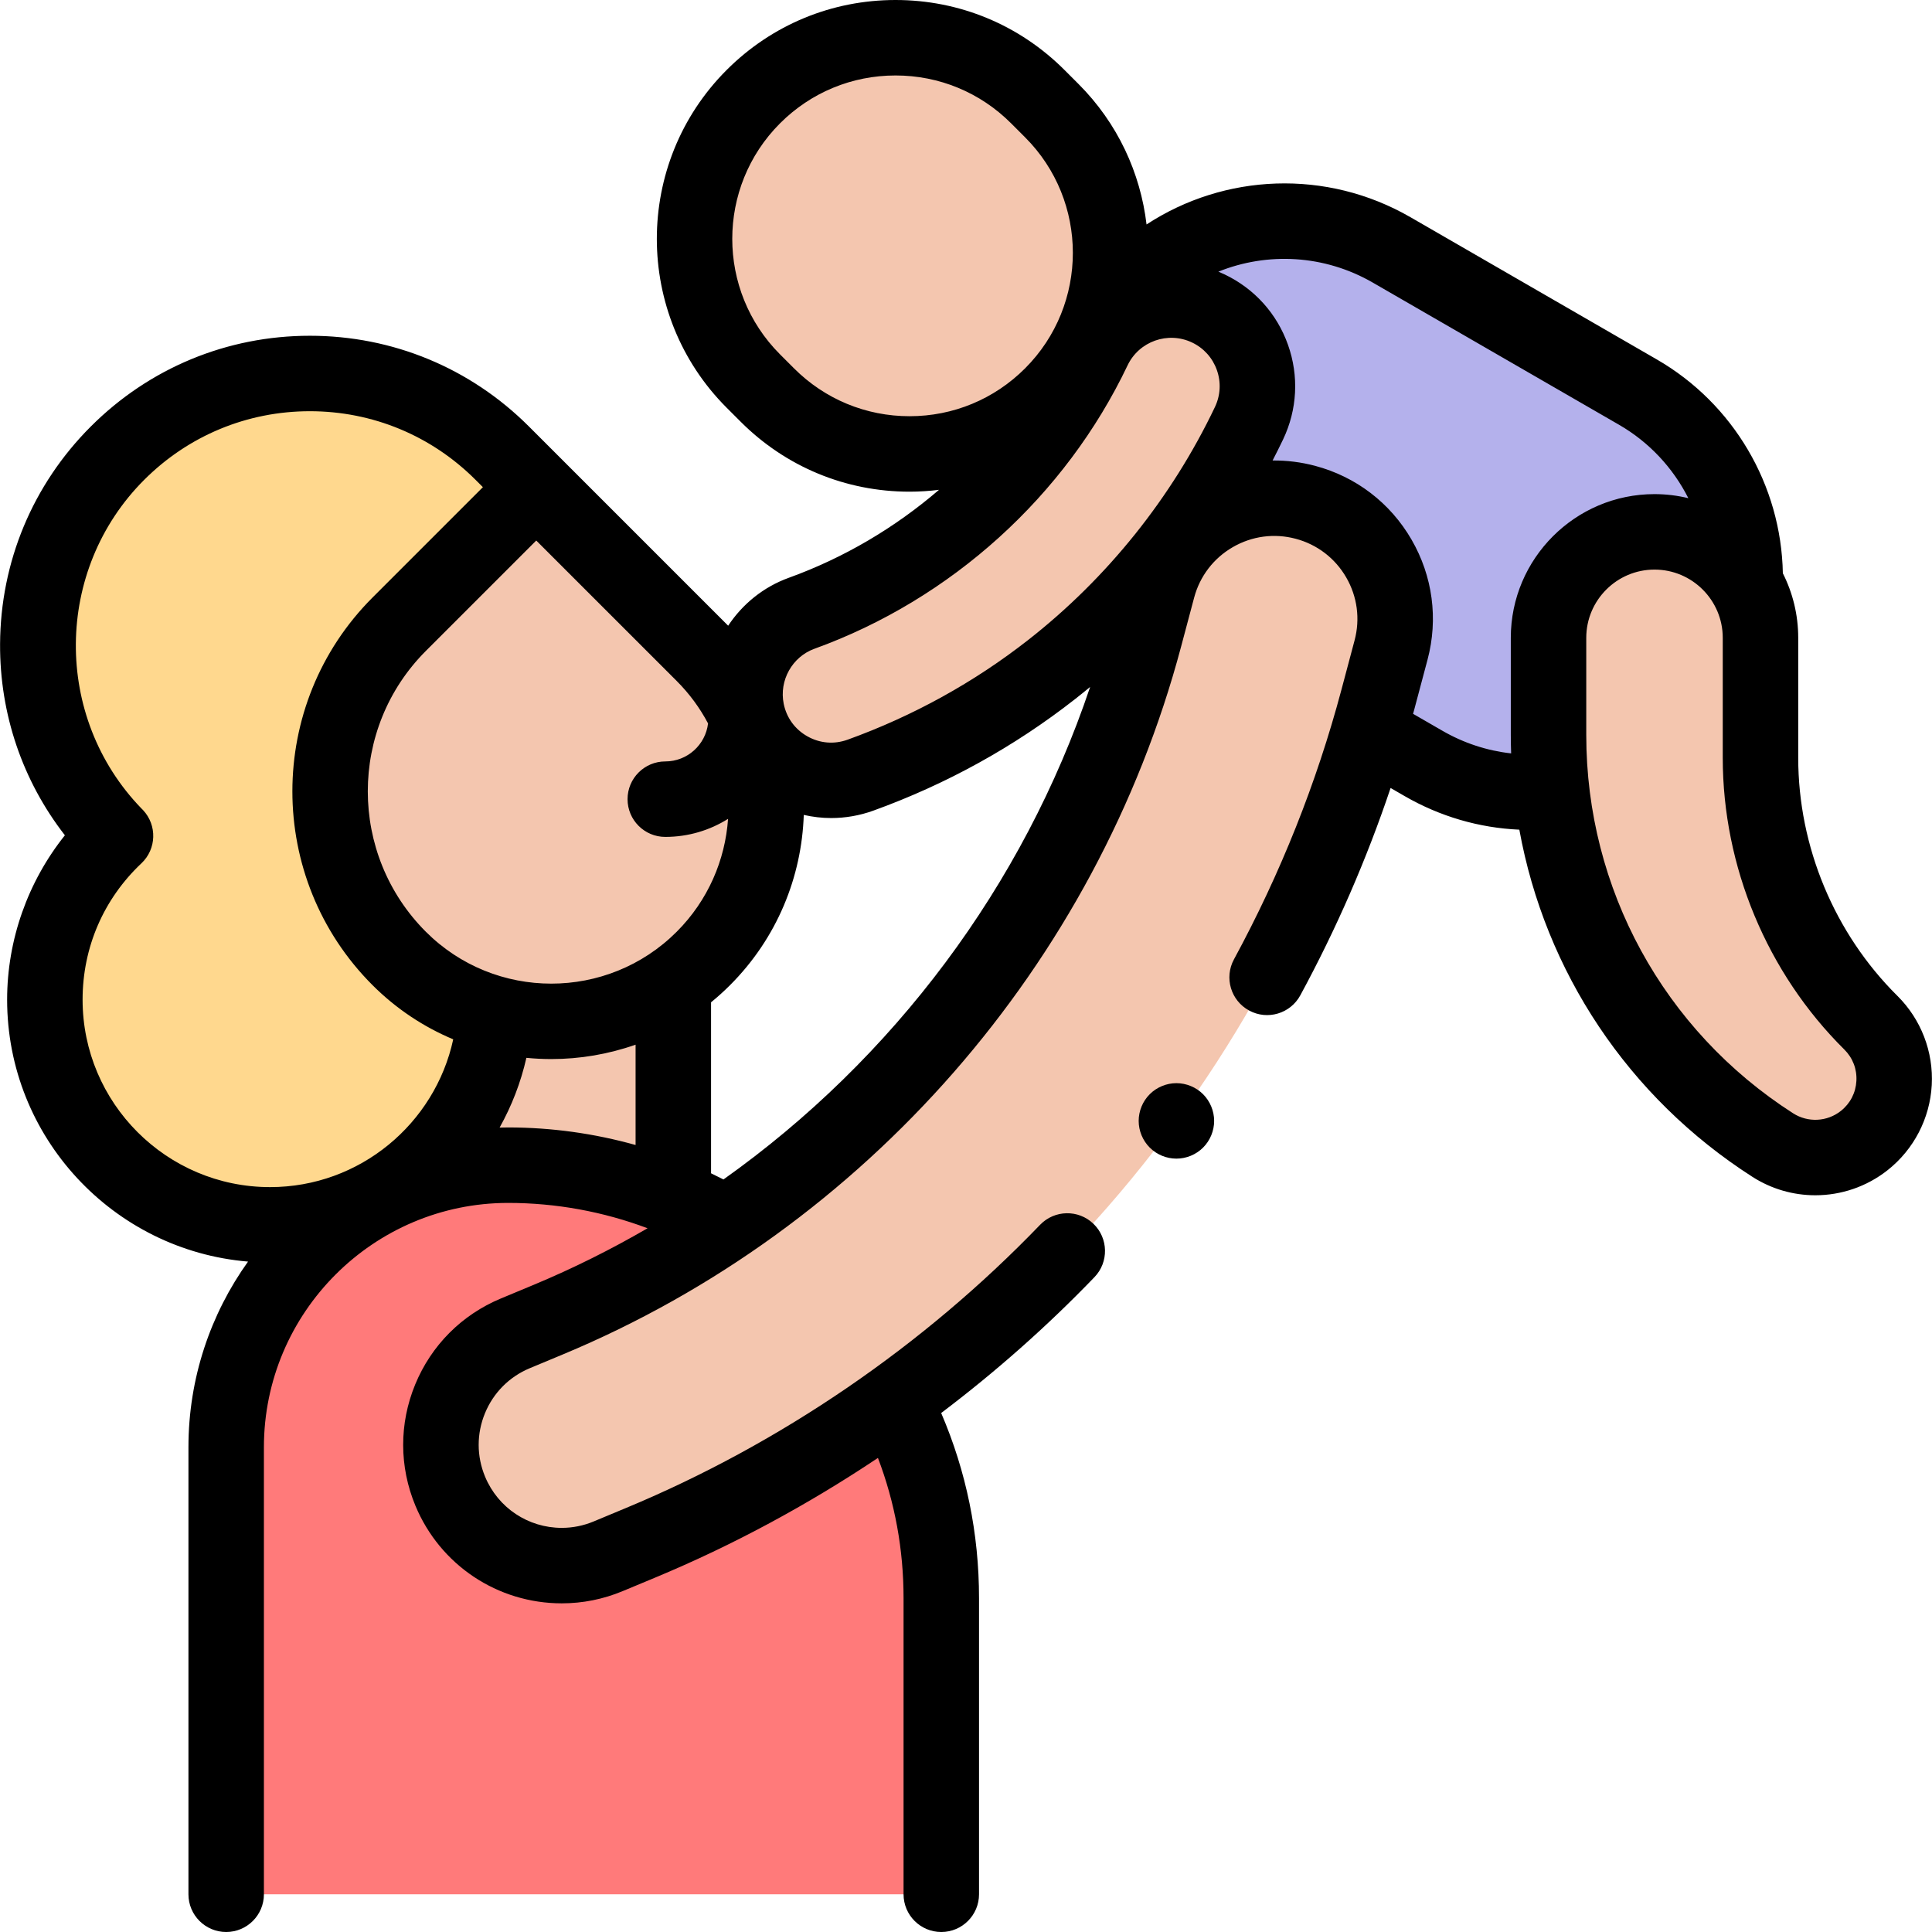
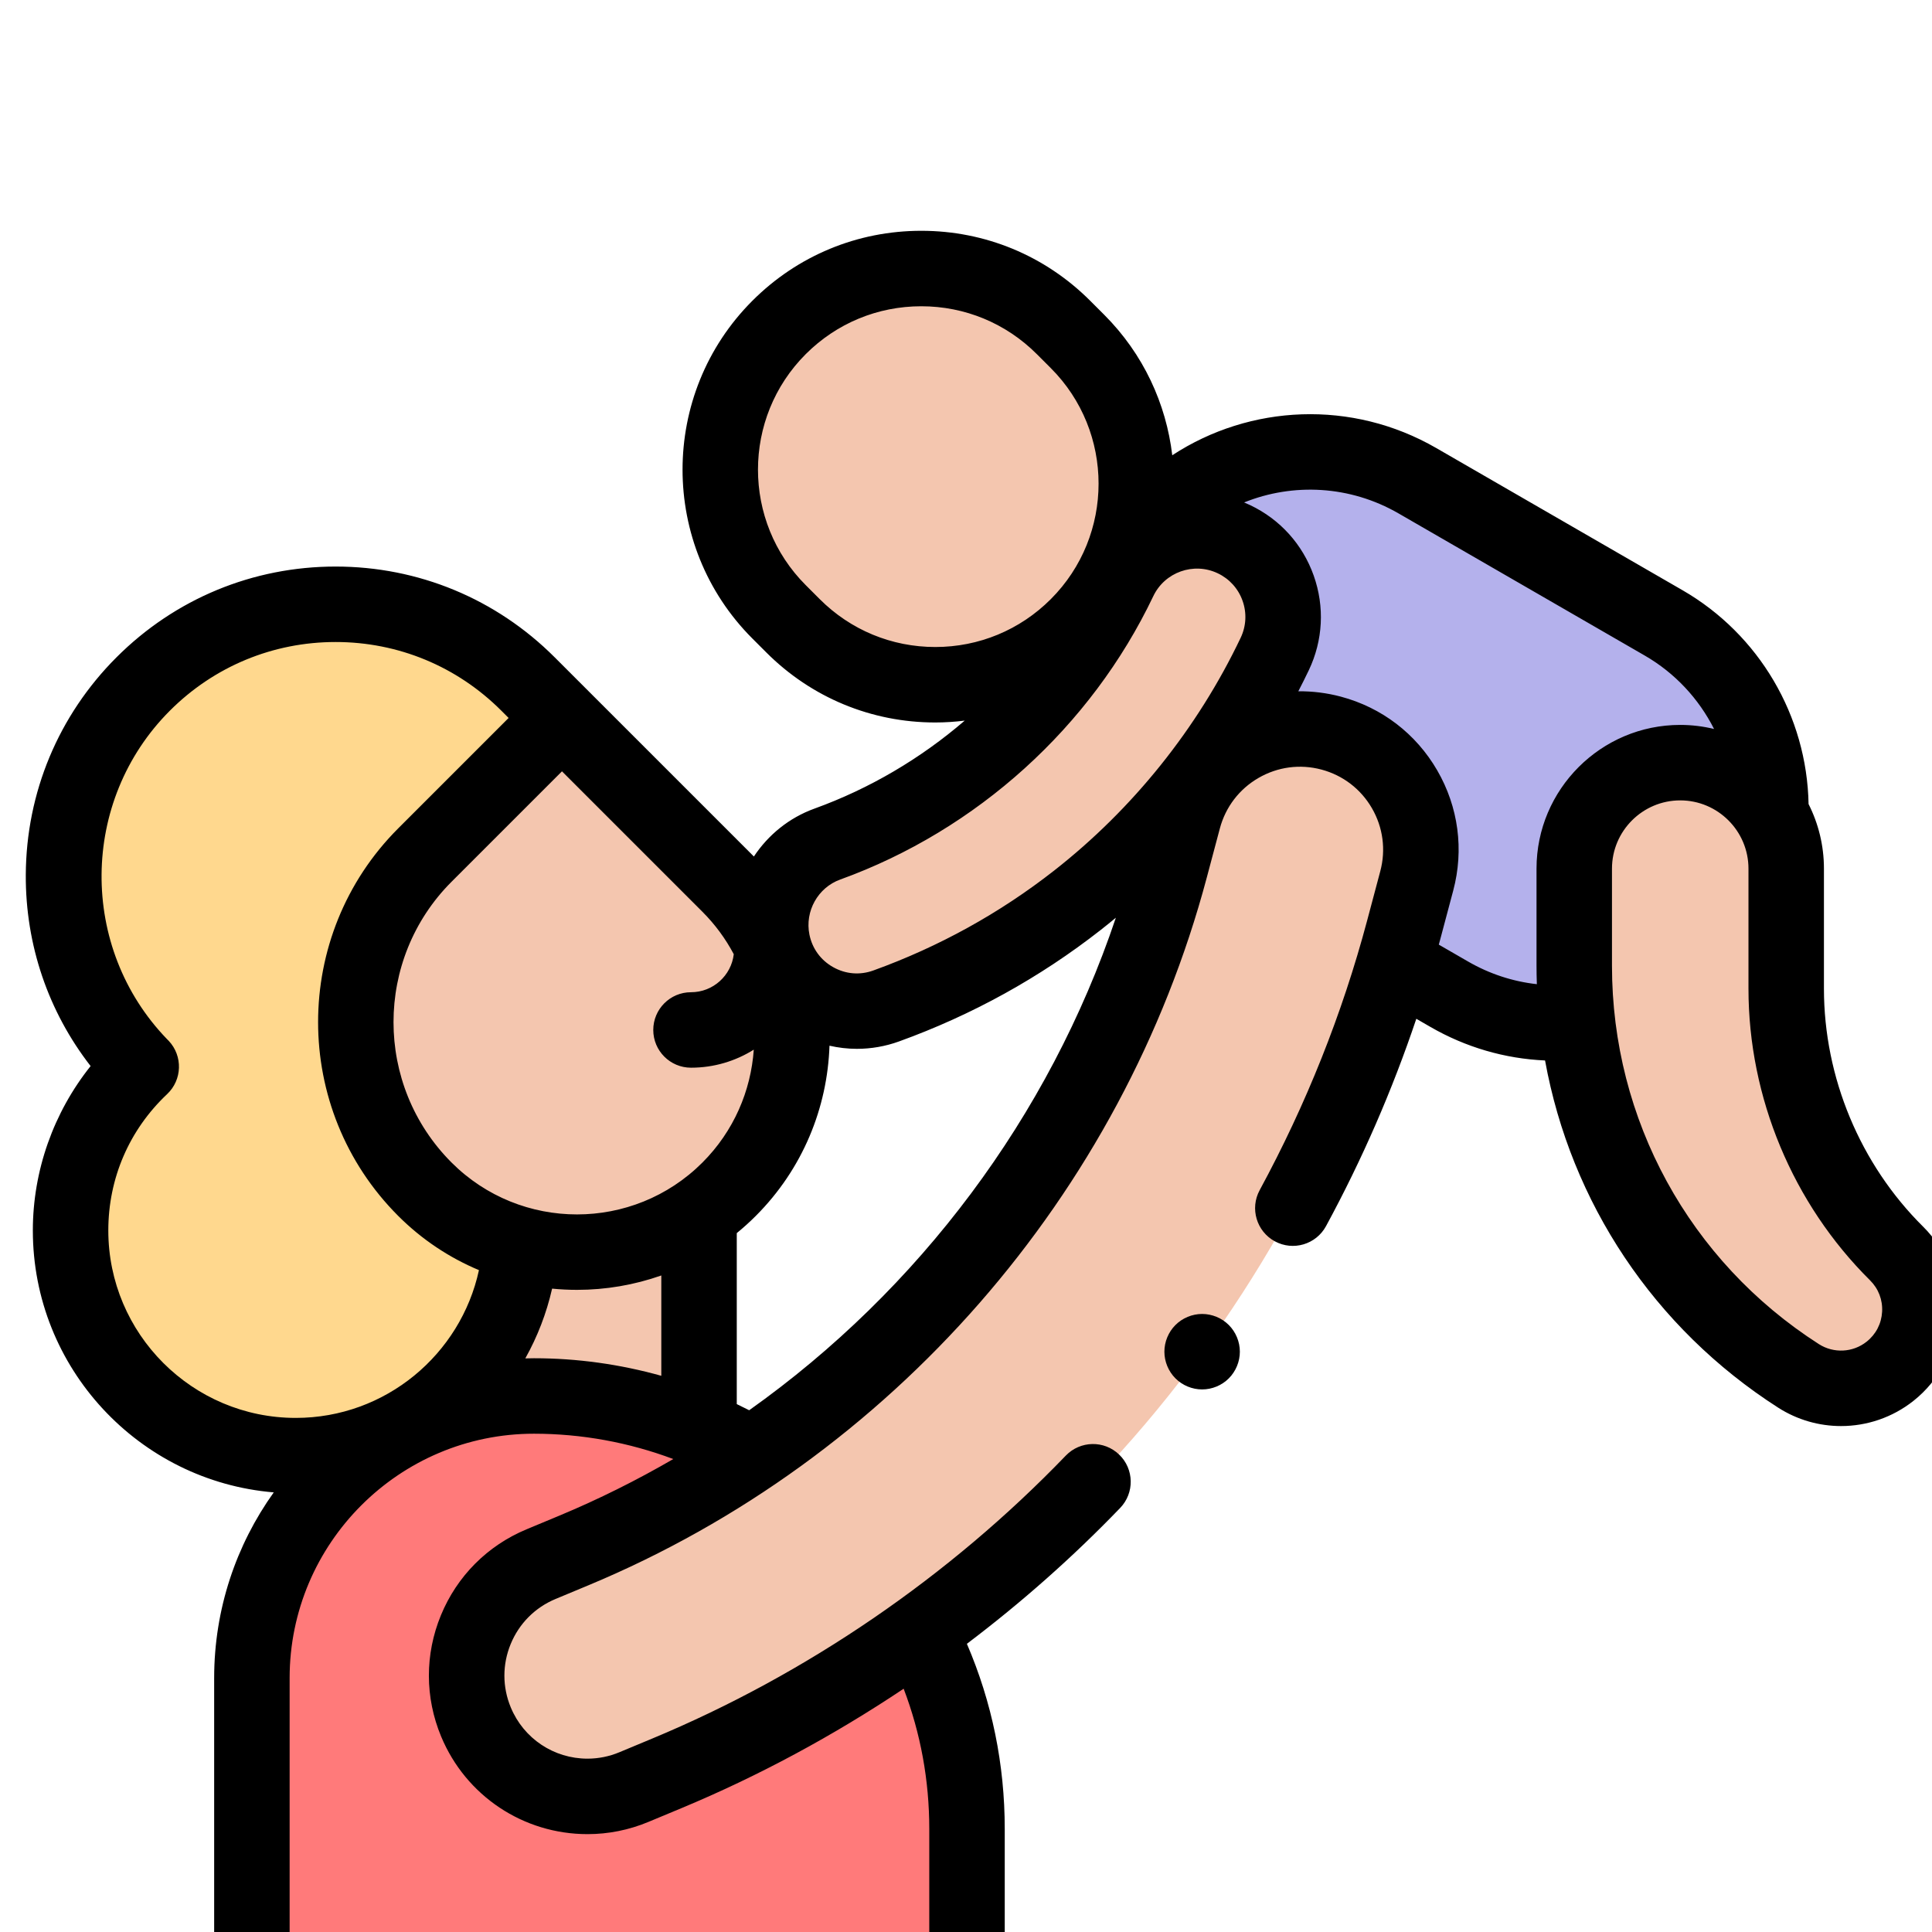
- <svg xmlns="http://www.w3.org/2000/svg" id="Capa_1" enable-background="new 0 0 512 512" height="512" viewBox="0 0 512 512" width="512">
-   <g id="XMLID_60_">
-     <g id="XMLID_6_">
-       <g id="XMLID_1894_">
-         <path d="m128.377 262.935h50.061v54.253h-50.061z" fill="#f4c6af" />
-       </g>
-       <g id="XMLID_1893_">
-         <path id="XMLID_1924_" d="m142.188 129.177-9.081-9.081c-28.158-28.158-73.811-28.158-101.969 0-27.978 27.978-28.156 73.229-.535 101.428l.013-.013c-11.531 10.881-18.728 26.305-18.728 43.411 0 32.958 26.718 59.675 59.675 59.675s59.675-26.718 59.675-59.675z" fill="#ffd88e" />
-       </g>
-       <g id="XMLID_1892_">
-         <path id="XMLID_1908_" d="m134.697 308.786c-41.287 0-74.757 33.47-74.757 74.757v118.457h189.513v-78.458c-.001-63.378-51.379-114.756-114.756-114.756z" fill="#ff7a7a" />
-       </g>
-       <g id="XMLID_1887_">
-         <path d="m186.401 254c22.26-22.26 22.26-58.35 0-80.61l-44.286-44.286-36.324 36.324c-24.458 24.458-24.458 64.113 0 88.572 22.26 22.26 58.35 22.26 80.61 0z" fill="#f4c6af" />
-       </g>
-       <g id="XMLID_1884_">
-         <path d="m278.728 104.69c-20.814 20.814-54.559 20.814-75.373 0l-3.707-3.707c-20.814-20.814-20.814-54.559 0-75.373 20.814-20.814 54.559-20.814 75.373 0l3.707 3.707c20.813 20.814 20.813 54.559 0 75.373z" fill="#f4c6af" />
-       </g>
-       <g id="XMLID_1878_">
-         <path id="XMLID_1895_" d="m454.87 181.526c-15.689 27.174-50.436 36.485-77.61 20.796l-65.266-37.681c-27.174-15.689-36.485-50.436-20.796-77.61 15.689-27.174 50.436-36.485 77.61-20.796l65.266 37.681c27.174 15.689 36.485 50.436 20.796 77.61z" fill="#b4b1ec" />
-       </g>
-       <g id="XMLID_486_">
-         <g id="XMLID_487_">
-           <path d="m197.891 188.495c-2.243-11.063 3.929-22.13 14.544-25.969 33.656-12.171 61.803-37.351 77.356-69.996 5.421-11.379 19.041-16.209 30.421-10.788 11.38 5.422 16.21 19.041 10.788 30.421-12.09 25.376-30.178 47.947-52.311 65.274-15.241 11.932-32.437 21.405-50.659 27.992-13.109 4.737-27.37-3.273-30.139-16.934z" fill="#f4c6af" />
+ <svg xmlns="http://www.w3.org/2000/svg" id="egac09ce0w2l1" viewBox="0 0 512 512" shape-rendering="geometricPrecision" text-rendering="geometricPrecision">
+   <style>#egac09ce0w2l5_to {animation: egac09ce0w2l5_to__to 3000ms linear 1 normal forwards}@keyframes egac09ce0w2l5_to__to { 0% {transform: translate(160.2229px,351.2242px)} 33.333% {transform: translate(167.0187px,314.5266px)} 66.667% {transform: translate(165.6595px,358.0201px)} 100% {transform: translate(175.1737px,302.294px)} }#egac09ce0w2l7_to {animation: egac09ce0w2l7_to__to 3000ms linear 1 normal forwards}@keyframes egac09ce0w2l7_to__to { 0% {transform: translate(82.91938px,272.95px)} 33.333% {transform: translate(89.71524px,236.2523px)} 66.667% {transform: translate(88.35606px,279.7458px)} 100% {transform: translate(97.87027px,224.0198px)} }#egac09ce0w2l9_to {animation: egac09ce0w2l9_to__to 3000ms linear 1 normal forwards}@keyframes egac09ce0w2l9_to__to { 0% {transform: translate(161.5119px,466.5557px)} 33.333% {transform: translate(168.3077px,429.8581px)} 66.667% {transform: translate(166.9485px,473.3516px)} 100% {transform: translate(176.4627px,417.6256px)} }#egac09ce0w2l11_to {animation: egac09ce0w2l11_to__to 3000ms linear 1 normal forwards}@keyframes egac09ce0w2l11_to__to { 0% {transform: translate(152.0871px,261.0622px)} 33.333% {transform: translate(158.883px,224.3646px)} 66.667% {transform: translate(157.5238px,267.8581px)} 100% {transform: translate(167.038px,212.1321px)} }#egac09ce0w2l13_to {animation: egac09ce0w2l13_to__to 3000ms linear 1 normal forwards}@keyframes egac09ce0w2l13_to__to { 0% {transform: translate(246.003px,126.3127px)} 33.333% {transform: translate(252.7988px,89.61509px)} 66.667% {transform: translate(251.4397px,133.1086px)} 100% {transform: translate(260.9539px,77.38254px)} }#egac09ce0w2l15_to {animation: egac09ce0w2l15_to__to 3000ms linear 1 normal forwards}@keyframes egac09ce0w2l15_to__to { 0% {transform: translate(379.8494px,195.4412px)} 33.333% {transform: translate(386.6452px,158.7436px)} 66.667% {transform: translate(385.2861px,202.2371px)} 100% {transform: translate(394.8003px,146.511px)} }#egac09ce0w2l18_to {animation: egac09ce0w2l18_to__to 3000ms linear 1 normal forwards}@keyframes egac09ce0w2l18_to__to { 0% {transform: translate(272.144px,204.3211px)} 33.333% {transform: translate(278.9399px,167.6235px)} 66.667% {transform: translate(277.5807px,211.117px)} 100% {transform: translate(287.0949px,155.3909px)} }#egac09ce0w2l20_to {animation: egac09ce0w2l20_to__to 3000ms linear 1 normal forwards}@keyframes egac09ce0w2l20_to__to { 0% {transform: translate(462.9937px,285.0151px)} 33.333% {transform: translate(469.7895px,248.3174px)} 66.667% {transform: translate(468.4303px,291.8109px)} 100% {transform: translate(477.9445px,236.0849px)} }#egac09ce0w2l23_to {animation: egac09ce0w2l23_to__to 3000ms linear 1 normal forwards}@keyframes egac09ce0w2l23_to__to { 0% {transform: translate(250.1082px,334.6297px)} 33.333% {transform: translate(256.9041px,297.9321px)} 66.667% {transform: translate(255.5449px,341.4256px)} 100% {transform: translate(265.0591px,285.6995px)} }#egac09ce0w2l24_to {animation: egac09ce0w2l24_to__to 3000ms linear 1 normal forwards}@keyframes egac09ce0w2l24_to__to { 0% {transform: translate(262.8147px,317.1627px)} 33.333% {transform: translate(269.6106px,280.4651px)} 66.667% {transform: translate(268.2514px,323.9586px)} 100% {transform: translate(277.7656px,268.2325px)} }#egac09ce0w2l26_to {animation: egac09ce0w2l26_to__to 3000ms linear 1 normal forwards}@keyframes egac09ce0w2l26_to__to { 0% {transform: translate(318.5754px,358.2127px)} 33.333% {transform: translate(325.3712px,321.5151px)} 66.667% {transform: translate(324.0121px,365.0086px)} 100% {transform: translate(333.5263px,309.2825px)} }</style>
+   <g id="egac09ce0w2l2">
+     <g id="egac09ce0w2l3">
+       <g id="egac09ce0w2l4">
+         <g id="egac09ce0w2l5_to" transform="translate(160.2229,351.2242)">
+           <path id="egac09ce0w2l5" d="M128.377,262.935L178.438,262.935L178.438,317.188L128.377,317.188Z" transform="translate(-153.4075,-290.0615)" fill="rgb(244,198,175)" stroke="none" stroke-width="1" />
        </g>
      </g>
-       <g id="XMLID_456_">
-         <path d="m466.548 200.842v-31.81c0-15.512-12.575-28.086-28.086-28.086-15.512 0-28.086 12.575-28.086 28.086v25.753c0 43.984 22.399 84.94 59.432 108.671 7.512 4.814 17.251 4.327 24.246-1.21 9.827-7.78 10.643-22.401 1.741-31.226-18.718-18.555-29.247-43.82-29.247-70.178z" fill="#f4c6af" />
-       </g>
-       <g id="XMLID_152_">
-         <g id="XMLID_154_">
-           <path d="m148.88 414.902c-12.535 0-24.434-7.412-29.553-19.706-6.795-16.315.923-35.049 17.237-41.843l8.716-3.63c77.381-32.229 136.458-99.829 158.031-180.83l3.486-13.089c4.549-17.078 22.085-27.235 39.158-22.686 17.078 4.549 27.234 22.081 22.686 39.158l-3.486 13.089c-13.169 49.444-37.927 95.944-71.599 134.473-33.671 38.529-76.436 69.292-123.67 88.966l-8.717 3.63c-4.02 1.674-8.189 2.468-12.289 2.468z" fill="#f4c6af" />
+       <g id="egac09ce0w2l6">
+         <g id="egac09ce0w2l7_to" transform="translate(82.91938,272.95)">
+           <path id="egac09ce0w2l7" d="M142.188,129.177L133.107,120.096C104.949,91.938,59.296,91.938,31.138,120.096C3.16,148.074,2.982,193.325,30.603,221.524L30.616,221.511C19.085,232.392,11.888,247.816,11.888,264.922C11.888,297.88,38.606,324.597,71.563,324.597C104.52,324.597,131.238,297.879,131.238,264.922Z" transform="translate(-76.10402,-211.7872)" fill="rgb(255,216,142)" stroke="none" stroke-width="1" />
        </g>
      </g>
-       <path id="XMLID_1928_" d="m502.835 263.919c-16.706-16.562-26.287-39.553-26.287-63.077v-31.81c0-6.15-1.474-11.959-4.074-17.107-.435-23.368-13.101-44.951-33.4-56.67l-65.266-37.682c-22.302-12.876-49.332-11.586-69.962 1.912-1.616-13.619-7.619-26.812-18.047-37.241l-3.706-3.706c-11.956-11.954-27.851-18.538-44.759-18.538s-32.803 6.584-44.758 18.539c-24.679 24.679-24.679 64.835.001 89.516l3.706 3.706c11.955 11.956 27.851 18.54 44.758 18.54 2.632 0 5.235-.178 7.806-.493-11.685 10.046-25.182 18.024-39.813 23.315-6.759 2.444-12.29 6.999-16.063 12.696l-43.708-43.707c-.002-.002-9.086-9.085-9.086-9.085-15.507-15.507-36.125-24.048-58.056-24.048s-42.548 8.54-58.056 24.048c-15.4 15.4-23.939 35.875-24.046 57.653-.09 18.562 5.954 36.239 17.178 50.678-9.815 12.282-15.309 27.708-15.309 43.564 0 36.453 28.146 66.438 63.844 69.413-9.935 13.883-15.793 30.873-15.793 49.209v118.456c0 5.523 4.478 10 10 10s10-4.477 10-10v-118.457c0-35.707 29.05-64.757 64.758-64.757 12.644 0 25.176 2.305 36.915 6.714-9.685 5.618-19.751 10.649-30.177 14.992l-8.716 3.63c-10.356 4.313-18.413 12.401-22.687 22.774-4.272 10.373-4.251 21.789.062 32.145 6.541 15.71 21.766 25.861 38.784 25.861 5.55 0 10.978-1.089 16.135-3.236l8.717-3.63c20.509-8.542 40.296-19.219 58.933-31.671 4.502 11.815 6.789 24.275 6.789 37.178v78.457c0 5.523 4.478 10 10 10s10-4.477 10-10v-78.458c0-17.117-3.375-33.588-10.03-49.078 14.476-10.946 28.103-22.998 40.622-36.008 3.83-3.979 3.708-10.31-.271-14.14s-10.31-3.708-14.139.271c-30.826 32.033-68.723 57.962-109.593 74.984l-8.717 3.63c-2.707 1.127-5.549 1.699-8.445 1.699-8.917 0-16.894-5.318-20.321-13.55-2.26-5.425-2.271-11.405-.032-16.838 2.238-5.434 6.458-9.67 11.883-11.929l8.716-3.63c80.229-33.416 141.482-103.505 163.85-187.488l3.486-13.089c1.513-5.678 5.146-10.428 10.232-13.374 5.085-2.947 11.013-3.735 16.688-2.222 5.679 1.513 10.429 5.146 13.374 10.23 2.946 5.085 3.735 11.012 2.223 16.691l-3.486 13.089c-6.577 24.694-16.159 48.734-28.481 71.452-2.634 4.854-.832 10.925 4.022 13.558 4.854 2.635 10.924.832 13.558-4.022 9.575-17.653 17.584-36.065 23.933-54.953l3.736 2.157c9.368 5.409 19.733 8.42 30.38 8.89 6.825 37.607 28.844 70.904 61.773 92.005 5.097 3.266 10.89 4.881 16.666 4.881 6.807 0 13.59-2.243 19.183-6.671 6.926-5.483 11.18-13.686 11.671-22.505s-2.824-17.444-9.098-23.663zm-292.41-166.301-3.706-3.706c-16.882-16.882-16.882-44.35 0-61.231 8.178-8.178 19.05-12.681 30.615-12.681s22.438 4.503 30.616 12.682l3.706 3.706c16.882 16.882 16.882 44.35 0 61.231-8.178 8.178-19.051 12.682-30.615 12.682-11.565-.001-22.437-4.504-30.616-12.683zm5.41 74.312c36.243-13.105 66.488-40.478 82.983-75.099 3.041-6.383 10.707-9.103 17.092-6.062 3.092 1.473 5.426 4.062 6.57 7.291 1.146 3.228.964 6.708-.509 9.801-11.429 23.987-28.527 45.323-49.447 61.702-14.408 11.279-30.521 20.182-47.894 26.461-3.564 1.289-7.347.976-10.652-.882-3.303-1.856-5.535-4.922-6.288-8.633-1.251-6.18 2.25-12.447 8.145-14.579zm-28.194 19.784c-.669 5.664-5.492 10.074-11.333 10.074-5.522 0-10 4.477-10 10s4.478 10 10 10c6.107 0 11.808-1.757 16.636-4.784-.763 10.91-5.293 21.603-13.615 29.925-18.325 18.325-48.143 18.326-66.468 0-20.521-20.521-20.521-53.91 0-74.43l29.253-29.253 37.215 37.214c3.404 3.404 6.172 7.205 8.312 11.254zm-165.753 73.208c0-13.817 5.537-26.65 15.592-36.137 4.005-3.78 4.194-10.08.431-14.101-.146-.156-.295-.306-.448-.45-23.422-24.228-23.121-63.199.747-87.067 11.729-11.73 27.325-18.19 43.913-18.19 16.589 0 32.184 6.46 43.913 18.19l1.937 1.937-29.253 29.253c-28.317 28.318-28.317 74.396 0 102.714 6.323 6.323 13.611 11.101 21.39 14.364-4.838 22.357-24.761 39.162-48.545 39.162-27.393 0-49.677-22.284-49.677-49.675zm110.51 33.902c3.199-5.718 5.613-11.927 7.101-18.487 2.193.215 4.394.326 6.596.326 7.565 0 15.129-1.273 22.343-3.813v26.589c-10.938-3.063-22.302-4.654-33.741-4.654-.769.002-1.534.019-2.299.039zm59.33 13.742c-1.088-.56-2.186-1.1-3.291-1.627v-45.316c1.735-1.417 3.417-2.933 5.034-4.551 12.486-12.486 18.989-28.716 19.538-45.111 2.383.541 4.814.829 7.255.829 3.764 0 7.541-.648 11.165-1.958 19.368-7 37.343-16.933 53.423-29.522 1.364-1.068 2.71-2.158 4.045-3.263-17.726 52.726-52.16 98.564-97.169 130.519zm190.531-118.904-7.779-4.491c.111-.411.229-.82.338-1.231l3.486-13.089c2.888-10.84 1.381-22.157-4.243-31.864-5.623-9.708-14.69-16.644-25.53-19.531-3.733-.995-7.521-1.456-11.281-1.42.954-1.844 1.885-3.699 2.778-5.572 3.771-7.915 4.234-16.825 1.304-25.088s-8.903-14.891-16.818-18.662c-.54-.257-1.085-.496-1.632-.722 12.991-5.232 28.079-4.516 40.928 2.902l65.266 37.682c8.009 4.624 14.308 11.448 18.351 19.445-2.876-.697-5.876-1.075-8.963-1.075-21.001 0-38.086 17.085-38.086 38.086v25.753c0 1.629.034 3.252.09 4.871-6.374-.706-12.549-2.727-18.209-5.994zm109.704 92.807c-.176 3.157-1.638 5.976-4.116 7.938-3.646 2.887-8.729 3.14-12.645.632-34.331-22-54.827-59.477-54.827-100.252v-25.753c0-9.973 8.113-18.086 18.086-18.086 9.974 0 18.087 8.113 18.087 18.086v31.81c0 28.822 11.739 56.989 32.207 77.28 2.245 2.224 3.384 5.189 3.208 8.345z" />
+       <g id="egac09ce0w2l8">
+         <g id="egac09ce0w2l9_to" transform="translate(161.5119,466.5557)">
+           <path id="egac09ce0w2l9" d="M134.697,308.786C93.41,308.786,59.94,342.256,59.94,383.543L59.94,502L249.453,502L249.453,423.542C249.452,360.164,198.074,308.786,134.697,308.786Z" transform="translate(-154.6965,-405.393)" fill="rgb(255,122,122)" stroke="none" stroke-width="1" />
+         </g>
+       </g>
+       <g id="egac09ce0w2l10">
+         <g id="egac09ce0w2l11_to" transform="translate(152.0871,261.0622)">
+           <path id="egac09ce0w2l11" d="M186.401,254C208.661,231.74,208.661,195.65,186.401,173.39L142.115,129.104L105.791,165.428C81.333,189.886,81.333,229.541,105.791,254C128.051,276.26,164.141,276.26,186.401,254Z" transform="translate(-145.2718,-199.8995)" fill="rgb(244,198,175)" stroke="none" stroke-width="1" />
+         </g>
+       </g>
+       <g id="egac09ce0w2l12">
+         <g id="egac09ce0w2l13_to" transform="translate(246.003,126.3127)">
+           <path id="egac09ce0w2l13" d="M278.728,104.69C257.914,125.504,224.169,125.504,203.355,104.69L199.648,100.983C178.834,80.169,178.834,46.424,199.648,25.61C220.462,4.796,254.207,4.796,275.021,25.61L278.728,29.317C299.541,50.131,299.541,83.876,278.728,104.69Z" transform="translate(-239.1876,-65.15)" fill="rgb(244,198,175)" stroke="none" stroke-width="1" />
+         </g>
+       </g>
+       <g id="egac09ce0w2l14">
+         <g id="egac09ce0w2l15_to" transform="translate(379.8494,195.4412)">
+           <path id="egac09ce0w2l15" d="M454.87,181.526C439.181,208.7,404.434,218.011,377.26,202.322L311.994,164.641C284.82,148.952,275.509,114.205,291.198,87.031C306.887,59.857,341.634,50.546,368.808,66.235L434.074,103.916C461.248,119.605,470.559,154.352,454.87,181.526Z" transform="translate(-373.034,-134.2785)" fill="rgb(180,177,236)" stroke="none" stroke-width="1" />
+         </g>
+       </g>
+       <g id="egac09ce0w2l16">
+         <g id="egac09ce0w2l17">
+           <g id="egac09ce0w2l18_to" transform="translate(272.144,204.3211)">
+             <path id="egac09ce0w2l18" d="M197.891,188.495C195.648,177.432,201.82,166.365,212.435,162.526C246.091,150.355,274.238,125.175,289.791,92.53C295.212,81.151,308.832,76.321,320.212,81.742C331.592,87.164,336.422,100.783,331,112.163C318.91,137.539,300.822,160.11,278.689,177.437C263.448,189.369,246.252,198.842,228.03,205.429C214.921,210.166,200.66,202.156,197.891,188.495Z" transform="translate(-265.3286,-143.1584)" fill="rgb(244,198,175)" stroke="none" stroke-width="1" />
+           </g>
+         </g>
+       </g>
+       <g id="egac09ce0w2l19">
+         <g id="egac09ce0w2l20_to" transform="translate(462.9937,285.0151)">
+           <path id="egac09ce0w2l20" d="M466.548,200.842L466.548,169.032C466.548,153.52,453.973,140.946,438.462,140.946C422.95,140.946,410.376,153.521,410.376,169.032L410.376,194.785C410.376,238.769,432.775,279.725,469.808,303.456C477.32,308.27,487.059,307.783,494.054,302.246C503.881,294.466,504.697,279.845,495.795,271.02C477.077,252.465,466.548,227.2,466.548,200.842Z" transform="translate(-456.1783,-223.8523)" fill="rgb(244,198,175)" stroke="none" stroke-width="1" />
+         </g>
+       </g>
+       <g id="egac09ce0w2l21">
+         <g id="egac09ce0w2l22">
+           <g id="egac09ce0w2l23_to" transform="translate(250.1082,334.6297)">
+             <path id="egac09ce0w2l23" d="M148.88,414.902C136.345,414.902,124.446,407.49,119.327,395.196C112.532,378.881,120.25,360.147,136.564,353.353L145.28,349.723C222.661,317.494,281.738,249.894,303.311,168.893L306.797,155.804C311.346,138.726,328.882,128.569,345.955,133.118C363.033,137.667,373.189,155.199,368.641,172.276L365.155,185.365C351.986,234.809,327.228,281.309,293.556,319.838C259.885,358.367,217.12,389.13,169.886,408.804L161.169,412.434C157.149,414.108,152.98,414.902,148.88,414.902Z" transform="translate(-243.2929,-273.467)" fill="rgb(244,198,175)" stroke="none" stroke-width="1" />
+           </g>
+         </g>
+       </g>
+       <g id="egac09ce0w2l24_to" transform="translate(262.8147,317.1627)">
+         <path id="egac09ce0w2l24" d="M502.835,263.919C486.129,247.357,476.548,224.366,476.548,200.842L476.548,169.032C476.548,162.882,475.074,157.073,472.474,151.925C472.039,128.557,459.373,106.974,439.074,95.255L373.808,57.573C351.506,44.697,324.476,45.987,303.846,59.485C302.23,45.866,296.227,32.673,285.799,22.244L282.093,18.538C270.137,6.584,254.242,-0,237.334,-0C220.426,-0,204.531,6.584,192.576,18.539C167.897,43.218,167.897,83.374,192.577,108.055L196.283,111.761C208.238,123.717,224.134,130.301,241.041,130.301C243.673,130.301,246.276,130.123,248.847,129.808C237.162,139.854,223.665,147.832,209.034,153.123C202.275,155.567,196.744,160.122,192.971,165.819L149.263,122.112C149.261,122.11,140.177,113.027,140.177,113.027C124.67,97.52,104.052,88.979,82.121,88.979C60.19,88.979,39.573,97.519,24.065,113.027C8.665,128.427,0.126,148.902,0.019,170.68C-0.071,189.242,5.973,206.919,17.197,221.358C7.382,233.64,1.888,249.066,1.888,264.922C1.888,301.375,30.034,331.36,65.732,334.335C55.797,348.218,49.939,365.208,49.939,383.544L49.939,502C49.939,507.523,54.417,512,59.939,512C65.461,512,69.939,507.523,69.939,502L69.939,383.543C69.939,347.836,98.989,318.786,134.697,318.786C147.341,318.786,159.873,321.091,171.612,325.5C161.927,331.118,151.861,336.149,141.435,340.492L132.719,344.122C122.363,348.435,114.306,356.523,110.032,366.896C105.76,377.269,105.781,388.685,110.094,399.041C116.635,414.751,131.86,424.902,148.878,424.902C154.428,424.902,159.856,423.813,165.013,421.666L173.73,418.036C194.239,409.494,214.026,398.817,232.663,386.365C237.165,398.18,239.452,410.64,239.452,423.543L239.452,502C239.452,507.523,243.93,512,249.452,512C254.974,512,259.452,507.523,259.452,502L259.452,423.542C259.452,406.425,256.077,389.954,249.422,374.464C263.898,363.518,277.525,351.466,290.044,338.456C293.874,334.477,293.752,328.146,289.773,324.316C285.794,320.486,279.463,320.608,275.634,324.587C244.808,356.62,206.911,382.549,166.041,399.571L157.324,403.201C154.617,404.328,151.775,404.9,148.879,404.9C139.962,404.9,131.985,399.582,128.558,391.35C126.298,385.925,126.287,379.945,128.526,374.512C130.764,369.078,134.984,364.842,140.409,362.583L149.125,358.953C229.354,325.537,290.607,255.448,312.975,171.465L316.461,158.376C317.974,152.698,321.607,147.948,326.693,145.002C331.778,142.055,337.706,141.267,343.381,142.78C349.06,144.293,353.81,147.926,356.755,153.01C359.701,158.095,360.49,164.022,358.978,169.701L355.492,182.79C348.915,207.484,339.333,231.524,327.011,254.242C324.377,259.096,326.179,265.167,331.033,267.8C335.887,270.435,341.957,268.632,344.591,263.778C354.166,246.125,362.175,227.713,368.524,208.825L372.26,210.982C381.628,216.391,391.993,219.402,402.64,219.872C409.465,257.479,431.484,290.776,464.413,311.877C469.51,315.143,475.303,316.758,481.079,316.758C487.886,316.758,494.669,314.515,500.262,310.087C507.188,304.604,511.442,296.401,511.933,287.582C512.424,278.763,509.109,270.138,502.835,263.919ZM210.425,97.618L206.719,93.912C189.837,77.03,189.837,49.562,206.719,32.681C214.897,24.503,225.769,20,237.334,20C248.899,20,259.772,24.503,267.95,32.682L271.656,36.388C288.538,53.27,288.538,80.738,271.656,97.619C263.478,105.797,252.605,110.301,241.041,110.301C229.476,110.3,218.604,105.797,210.425,97.618ZM215.835,171.93C252.078,158.825,282.323,131.452,298.818,96.831C301.859,90.448,309.525,87.728,315.91,90.769C319.002,92.242,321.336,94.831,322.48,98.06C323.626,101.288,323.444,104.768,321.971,107.861C310.542,131.848,293.444,153.184,272.524,169.563C258.116,180.842,242.003,189.745,224.63,196.024C221.066,197.313,217.283,197,213.978,195.142C210.675,193.286,208.443,190.22,207.69,186.509C206.439,180.329,209.94,174.062,215.835,171.93ZM187.641,191.714C186.972,197.378,182.149,201.788,176.308,201.788C170.786,201.788,166.308,206.265,166.308,211.788C166.308,217.311,170.786,221.788,176.308,221.788C182.415,221.788,188.116,220.031,192.944,217.004C192.181,227.914,187.651,238.607,179.329,246.929C161.004,265.254,131.186,265.255,112.861,246.929C92.34,226.408,92.34,193.019,112.861,172.499L142.114,143.246L179.329,180.46C182.733,183.864,185.501,187.665,187.641,191.714ZM21.888,264.922C21.888,251.105,27.425,238.272,37.48,228.785C41.485,225.005,41.674,218.705,37.911,214.684C37.765,214.528,37.616,214.378,37.463,214.234C14.041,190.006,14.342,151.035,38.21,127.167C49.939,115.437,65.535,108.977,82.123,108.977C98.712,108.977,114.307,115.437,126.036,127.167L127.973,129.104L98.72,158.357C70.403,186.675,70.403,232.753,98.72,261.071C105.043,267.394,112.331,272.172,120.11,275.435C115.272,297.792,95.349,314.597,71.565,314.597C44.172,314.597,21.888,292.313,21.888,264.922ZM132.398,298.824C135.597,293.106,138.011,286.897,139.499,280.337C141.692,280.552,143.893,280.663,146.095,280.663C153.66,280.663,161.224,279.39,168.438,276.85L168.438,303.439C157.5,300.376,146.136,298.785,134.697,298.785C133.928,298.787,133.163,298.804,132.398,298.824ZM191.728,312.566C190.64,312.006,189.542,311.466,188.437,310.939L188.437,265.623C190.172,264.206,191.854,262.69,193.471,261.072C205.957,248.586,212.46,232.356,213.009,215.961C215.392,216.502,217.823,216.79,220.264,216.79C224.028,216.79,227.805,216.142,231.429,214.832C250.797,207.832,268.772,197.899,284.852,185.31C286.216,184.242,287.562,183.152,288.897,182.047C271.171,234.773,236.737,280.611,191.728,312.566ZM382.259,193.662L374.48,189.171C374.591,188.76,374.709,188.351,374.818,187.94L378.304,174.851C381.192,164.011,379.685,152.694,374.061,142.987C368.438,133.279,359.371,126.343,348.531,123.456C344.798,122.461,341.01,122,337.25,122.036C338.204,120.192,339.135,118.337,340.028,116.464C343.799,108.549,344.262,99.639,341.332,91.376C338.402,83.113,332.429,76.485,324.514,72.714C323.974,72.457,323.429,72.218,322.882,71.992C335.873,66.76,350.961,67.476,363.81,74.894L429.076,112.576C437.085,117.2,443.384,124.024,447.427,132.021C444.551,131.324,441.551,130.946,438.464,130.946C417.463,130.946,400.378,148.031,400.378,169.032L400.378,194.785C400.378,196.414,400.412,198.037,400.468,199.656C394.094,198.95,387.919,196.929,382.259,193.662ZM491.963,286.469C491.787,289.626,490.325,292.445,487.847,294.407C484.201,297.294,479.118,297.547,475.202,295.039C440.871,273.039,420.375,235.562,420.375,194.787L420.375,169.034C420.375,159.061,428.488,150.948,438.461,150.948C448.435,150.948,456.548,159.061,456.548,169.034L456.548,200.844C456.548,229.666,468.287,257.833,488.755,278.124C491,280.348,492.139,283.313,491.963,286.469Z" transform="translate(-255.9994,-256)" fill="rgb(0,0,0)" stroke="none" stroke-width="1" />
+       </g>
    </g>
-     <g id="XMLID_4_">
-       <path id="XMLID_1896_" d="m311.76 307.05c-2.63 0-5.21-1.06-7.07-2.93-1.859-1.86-2.93-4.44-2.93-7.07s1.07-5.21 2.93-7.07 4.44-2.93 7.07-2.93 5.21 1.07 7.07 2.93c1.859 1.86 2.93 4.44 2.93 7.07 0 2.64-1.07 5.21-2.93 7.07-1.86 1.87-4.44 2.93-7.07 2.93z" />
+     <g id="egac09ce0w2l25">
+       <g id="egac09ce0w2l26_to" transform="translate(318.5754,358.2127)">
+         <path id="egac09ce0w2l26" d="M311.76,307.05C309.13,307.05,306.55,305.99,304.69,304.12C302.831,302.26,301.76,299.68,301.76,297.05C301.76,294.42,302.83,291.84,304.69,289.98C306.55,288.12,309.13,287.05,311.76,287.05C314.39,287.05,316.97,288.12,318.83,289.98C320.689,291.84,321.76,294.42,321.76,297.05C321.76,299.69,320.69,302.26,318.83,304.12C316.97,305.99,314.39,307.05,311.76,307.05Z" transform="translate(-311.76,-297.05)" fill="rgb(0,0,0)" stroke="none" stroke-width="1" />
+       </g>
    </g>
  </g>
</svg>
